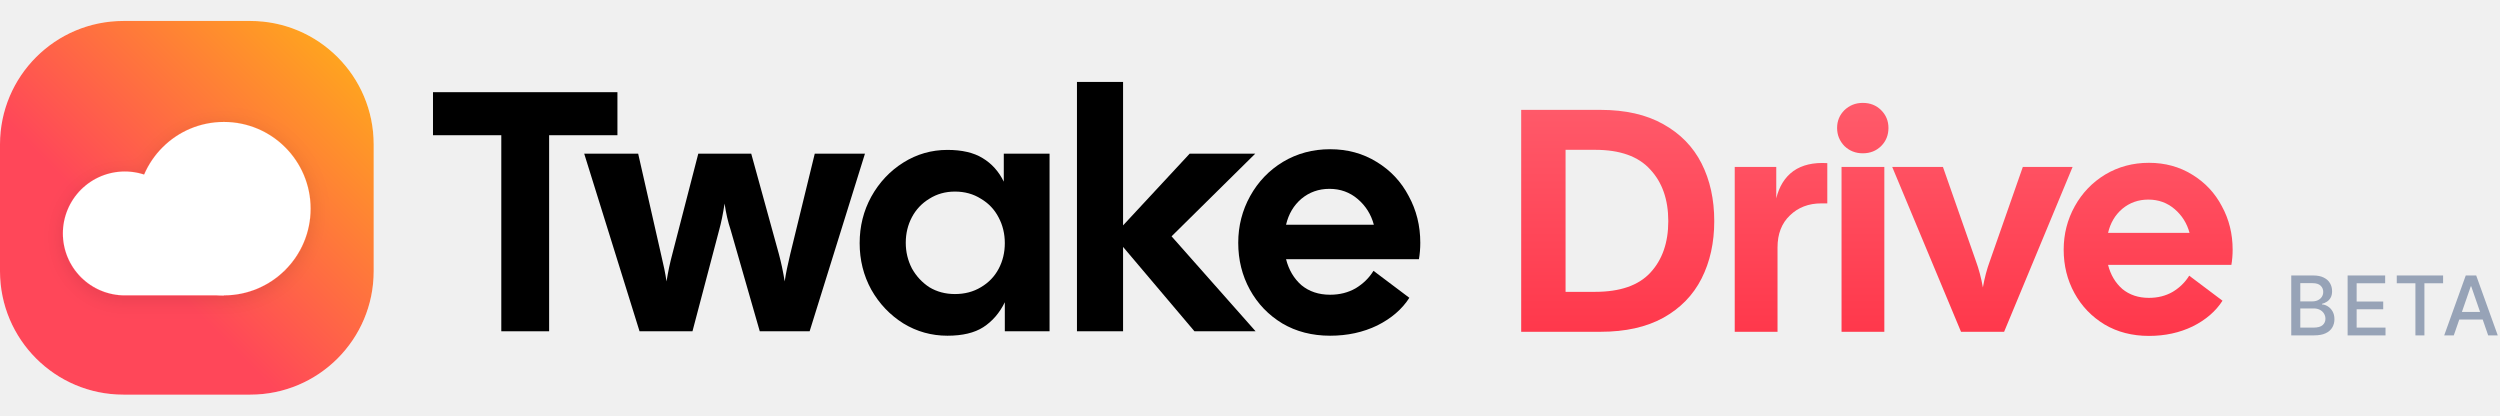
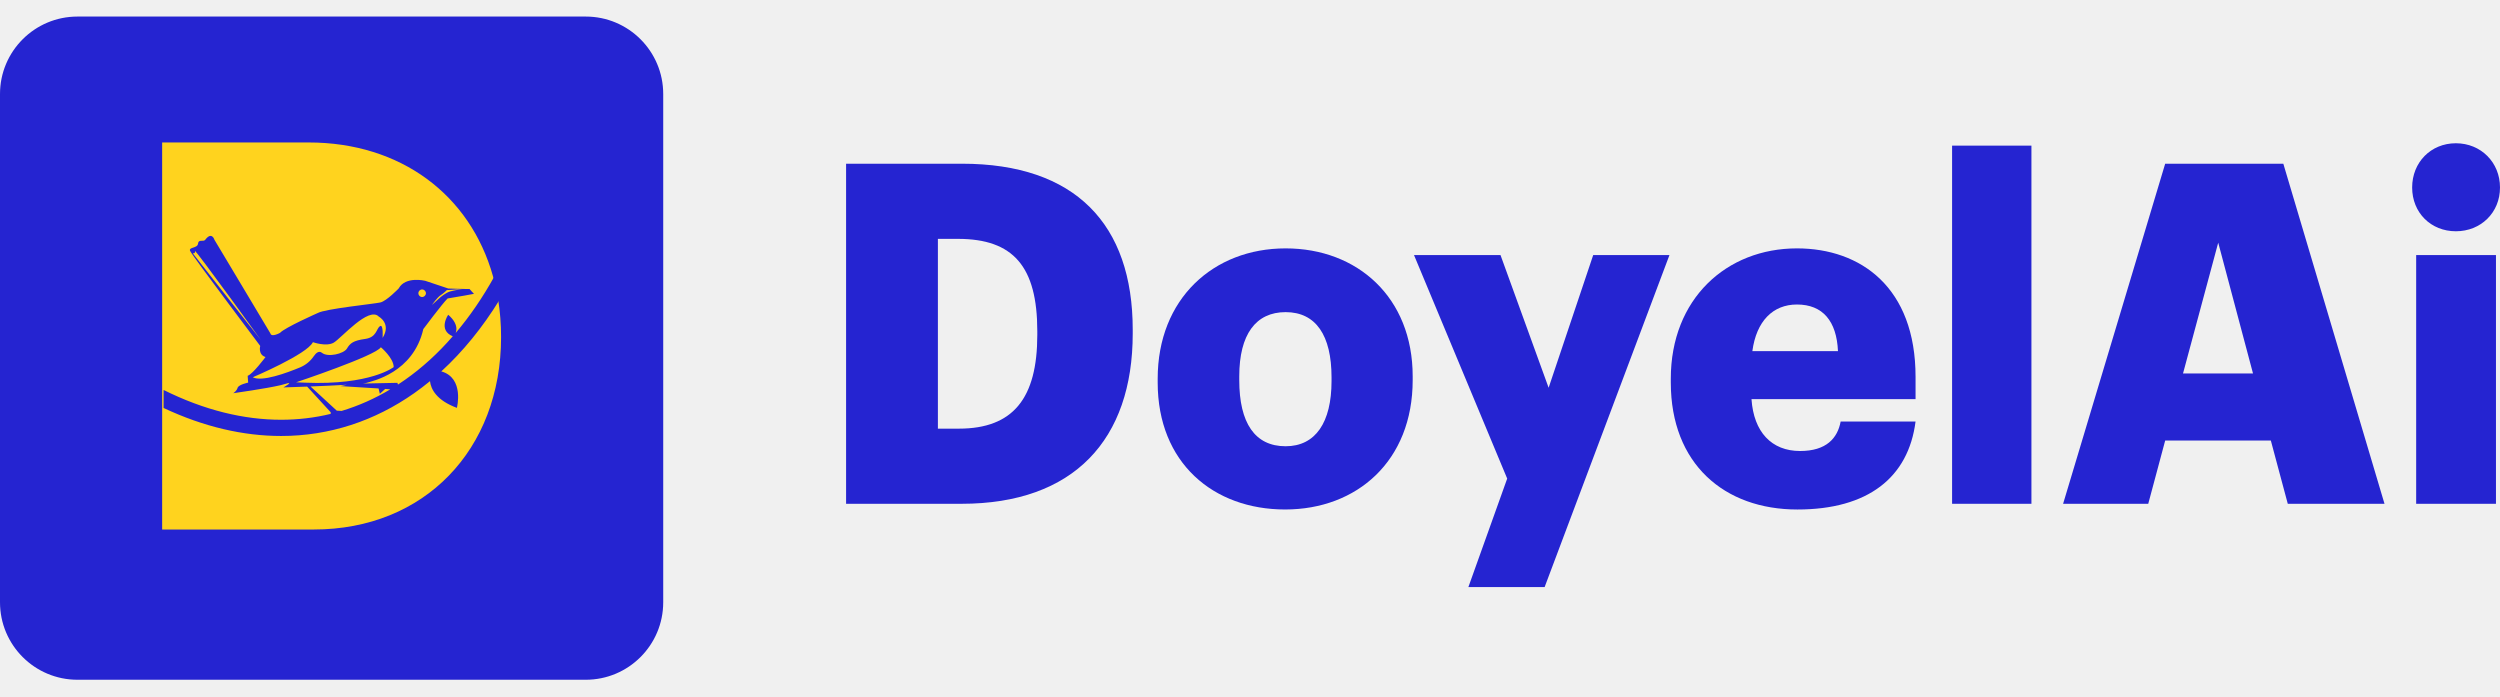
- <svg xmlns="http://www.w3.org/2000/svg" width="1312" height="218" viewBox="0 0 1312 218" fill="none">
-   <path d="M798.32 57.66H839.913C853.001 57.66 863.981 60.156 872.855 65.147C881.839 70.138 888.549 77.015 892.986 85.777C897.422 94.539 899.64 104.632 899.64 116.056C899.64 127.37 897.422 137.407 892.986 146.17C888.549 154.932 881.839 161.809 872.855 166.8C863.981 171.68 853.001 174.12 839.913 174.12H798.32V57.66ZM837.085 153.157C850.173 153.157 859.822 149.83 866.033 143.175C872.355 136.409 875.517 127.37 875.517 116.056C875.517 104.743 872.355 95.704 866.033 88.938C859.822 82.061 850.173 78.623 837.085 78.623H821.612V153.157H837.085Z" fill="url(#paint0_linear_58327_635)" />
-   <path d="M910.387 87.607H932.182V104.078C933.734 97.756 936.729 92.986 941.166 89.77C945.713 86.553 951.647 85.167 958.967 85.611V106.74H955.806C949.151 106.74 943.661 108.847 939.335 113.062C935.01 117.166 932.847 122.767 932.847 129.865V174.12H910.387V87.607Z" fill="url(#paint1_linear_58327_635)" />
-   <path d="M966.44 87.607H988.9V174.12H966.44V87.607ZM964.11 67.143C964.11 63.483 965.386 60.378 967.937 57.827C970.599 55.276 973.815 54 977.587 54C981.469 54 984.685 55.276 987.236 57.827C989.787 60.378 991.063 63.483 991.063 67.143C991.063 70.914 989.787 74.076 987.236 76.626C984.685 79.177 981.469 80.453 977.587 80.453C973.815 80.453 970.599 79.177 967.937 76.626C965.386 73.965 964.11 70.803 964.11 67.143Z" fill="url(#paint2_linear_58327_635)" />
-   <path d="M993.033 87.607H1019.65L1036.96 137.019C1038.51 141.234 1039.73 145.837 1040.62 150.828C1041.5 145.837 1042.72 141.234 1044.28 137.019L1061.58 87.607H1087.7L1051.76 174.12H1029.14L993.033 87.607Z" fill="url(#paint3_linear_58327_635)" />
-   <path d="M1127.77 176.283C1119.01 176.283 1111.24 174.286 1104.48 170.293C1097.71 166.19 1092.44 160.699 1088.67 153.823C1084.9 146.946 1083.02 139.348 1083.02 131.03C1083.02 122.822 1084.96 115.225 1088.84 108.237C1092.72 101.249 1098.05 95.704 1104.81 91.6C1111.69 87.496 1119.34 85.444 1127.77 85.444C1136.2 85.444 1143.74 87.496 1150.4 91.6C1157.16 95.704 1162.38 101.249 1166.04 108.237C1169.81 115.114 1171.69 122.711 1171.69 131.03C1171.69 133.803 1171.47 136.465 1171.03 139.016H1106.31C1107.64 144.229 1110.14 148.443 1113.8 151.66C1117.57 154.765 1122.22 156.318 1127.77 156.318C1132.43 156.318 1136.59 155.265 1140.25 153.157C1143.91 150.939 1146.79 148.111 1148.9 144.672L1166.37 157.816C1162.82 163.361 1157.61 167.853 1150.73 171.292C1143.85 174.619 1136.2 176.283 1127.77 176.283ZM1149.07 122.212C1147.73 117.221 1145.13 113.062 1141.25 109.734C1137.36 106.407 1132.76 104.743 1127.44 104.743C1122.22 104.743 1117.68 106.351 1113.8 109.568C1110.02 112.784 1107.53 116.999 1106.31 122.212H1149.07Z" fill="url(#paint4_linear_58327_635)" />
-   <path d="M263.085 70.963H227.234V48.377H324.03V70.963H288.18V173.854H263.085V70.963Z" fill="black" />
-   <path d="M306.59 80.643H334.911L346.921 133.522C348.236 138.9 349.192 143.62 349.789 147.683C350.626 142.544 351.641 137.764 352.836 133.343L366.46 80.643H394.244L408.763 133.343C409.958 137.764 410.974 142.544 411.81 147.683C412.408 143.62 413.364 138.9 414.678 133.522L427.584 80.643H453.934L424.896 173.854H398.725L383.489 120.795C382.054 116.493 380.979 111.833 380.262 106.814C379.425 112.311 378.469 116.971 377.394 120.795L363.412 173.854H335.628L306.59 80.643Z" fill="black" />
-   <path d="M497.212 176.184C488.847 176.184 481.14 174.033 474.089 169.731C467.038 165.309 461.422 159.394 457.239 151.985C453.176 144.576 451.145 136.45 451.145 127.607C451.145 118.764 453.176 110.638 457.239 103.229C461.422 95.7 467.038 89.725 474.089 85.303C481.14 80.882 488.847 78.671 497.212 78.671C504.86 78.671 511.015 80.105 515.675 82.973C520.455 85.841 524.16 89.964 526.789 95.341V80.643H550.809V173.854H527.327V158.617C524.578 164.234 520.814 168.596 516.034 171.703C511.373 174.69 505.099 176.184 497.212 176.184ZM475.344 127.427C475.344 132.208 476.419 136.689 478.57 140.871C480.841 144.934 483.888 148.221 487.712 150.73C491.656 153.12 496.137 154.315 501.156 154.315C506.294 154.315 510.836 153.12 514.779 150.73C518.842 148.34 521.949 145.114 524.1 141.051C526.251 136.988 527.327 132.506 527.327 127.607C527.327 122.707 526.251 118.226 524.1 114.163C521.949 109.98 518.842 106.694 514.779 104.304C510.836 101.795 506.294 100.54 501.156 100.54C496.137 100.54 491.656 101.795 487.712 104.304C483.769 106.694 480.721 109.921 478.57 113.984C476.419 118.047 475.344 122.528 475.344 127.427Z" fill="black" />
-   <path d="M589.385 129.578V173.854H565.187V43H589.385V118.286L624.34 80.643H658.756L614.839 124.022L658.935 173.854H626.849L589.385 129.578Z" fill="black" />
-   <path d="M698.046 176.184C688.605 176.184 680.24 174.033 672.95 169.731C665.661 165.309 659.984 159.394 655.921 151.985C651.858 144.576 649.827 136.39 649.827 127.427C649.827 118.584 651.918 110.399 656.101 102.87C660.283 95.341 666.019 89.366 673.309 84.945C680.718 80.523 688.963 78.312 698.046 78.312C707.128 78.312 715.254 80.523 722.424 84.945C729.713 89.366 735.33 95.341 739.273 102.87C743.336 110.279 745.368 118.465 745.368 127.427C745.368 130.415 745.129 133.283 744.651 136.032H674.922C676.356 141.648 679.045 146.189 682.988 149.655C687.051 153.001 692.07 154.674 698.046 154.674C703.065 154.674 707.546 153.538 711.489 151.268C715.433 148.878 718.54 145.831 720.81 142.126L739.632 156.287C735.808 162.262 730.191 167.102 722.782 170.806C715.373 174.391 707.128 176.184 698.046 176.184ZM720.99 117.927C719.556 112.55 716.747 108.068 712.565 104.483C708.382 100.898 703.423 99.106 697.687 99.106C692.07 99.106 687.171 100.838 682.988 104.304C678.925 107.77 676.237 112.311 674.922 117.927H720.99Z" fill="black" />
-   <rect y="11" width="196.105" height="196.105" rx="64.764" fill="white" />
-   <rect y="11" width="196.105" height="196.105" rx="64.764" fill="url(#paint5_linear_58327_635)" />
-   <g filter="url(#filter0_d_58327_635)">
-     <path fill-rule="evenodd" clip-rule="evenodd" d="M98.002 122.503C98.002 121.971 97.989 121.44 97.963 120.908C97.937 120.377 97.898 119.847 97.846 119.317C97.794 118.788 97.729 118.26 97.651 117.734C97.573 117.208 97.482 116.684 97.378 116.162C97.274 115.64 97.158 115.122 97.029 114.606C96.899 114.09 96.757 113.578 96.603 113.068C96.448 112.559 96.282 112.054 96.103 111.554C95.923 111.053 95.732 110.557 95.528 110.065C95.325 109.574 95.11 109.088 94.882 108.607C94.655 108.126 94.416 107.651 94.165 107.182C93.914 106.713 93.652 106.25 93.378 105.794C93.105 105.338 92.821 104.889 92.525 104.446C92.229 104.004 91.923 103.569 91.606 103.142C91.29 102.715 90.962 102.296 90.625 101.885C90.288 101.473 89.94 101.07 89.583 100.677C89.226 100.282 88.859 99.897 88.483 99.521C88.107 99.145 87.722 98.778 87.328 98.421C86.934 98.064 86.531 97.716 86.12 97.379C85.709 97.042 85.29 96.715 84.862 96.398C84.435 96.081 84 95.775 83.558 95.479C83.115 95.183 82.666 94.899 82.21 94.626C81.754 94.352 81.291 94.09 80.822 93.84C80.353 93.588 79.878 93.349 79.397 93.122C78.916 92.895 78.43 92.68 77.939 92.476C77.448 92.272 76.951 92.081 76.451 91.901C75.95 91.722 75.445 91.556 74.936 91.401C74.427 91.247 73.914 91.105 73.398 90.976C72.882 90.846 72.364 90.73 71.842 90.626C71.32 90.522 70.796 90.432 70.27 90.353C69.744 90.276 69.216 90.21 68.687 90.158C68.157 90.106 67.627 90.067 67.096 90.041C66.565 90.015 66.033 90.002 65.501 90.002C64.969 90.002 64.438 90.015 63.907 90.041C63.375 90.067 62.845 90.106 62.316 90.158C61.786 90.21 61.258 90.276 60.732 90.353C60.206 90.432 59.682 90.522 59.161 90.626C58.639 90.73 58.12 90.846 57.604 90.976C57.088 91.105 56.576 91.247 56.067 91.401C55.558 91.556 55.053 91.722 54.552 91.901C54.051 92.081 53.555 92.272 53.063 92.476C52.572 92.68 52.086 92.895 51.605 93.122C51.124 93.349 50.649 93.588 50.18 93.84C49.711 94.09 49.248 94.352 48.792 94.626C48.336 94.899 47.887 95.183 47.444 95.479C47.002 95.775 46.568 96.081 46.14 96.398C45.713 96.715 45.294 97.042 44.883 97.379C44.471 97.716 44.069 98.064 43.675 98.421C43.281 98.778 42.895 99.145 42.519 99.521C42.143 99.897 41.777 100.282 41.419 100.677C41.062 101.07 40.715 101.473 40.377 101.885C40.04 102.296 39.713 102.715 39.396 103.142C39.079 103.569 38.773 104.004 38.477 104.446C38.182 104.889 37.897 105.338 37.624 105.794C37.35 106.25 37.088 106.713 36.838 107.182C36.587 107.651 36.348 108.126 36.12 108.607C35.893 109.088 35.678 109.574 35.474 110.065C35.27 110.557 35.079 111.053 34.9 111.554C34.721 112.054 34.554 112.559 34.4 113.068C34.245 113.578 34.103 114.09 33.974 114.606C33.845 115.122 33.728 115.64 33.624 116.162C33.521 116.684 33.43 117.208 33.352 117.734C33.274 118.26 33.209 118.788 33.157 119.317C33.104 119.847 33.065 120.377 33.039 120.908C33.013 121.44 33 121.971 33 122.503C33 123.035 33.013 123.566 33.039 124.098C33.065 124.629 33.104 125.159 33.157 125.689C33.209 126.218 33.274 126.746 33.352 127.272C33.43 127.798 33.521 128.322 33.624 128.844C33.728 129.365 33.845 129.884 33.974 130.4C34.103 130.916 34.245 131.429 34.4 131.938C34.554 132.447 34.721 132.952 34.9 133.452C35.079 133.953 35.27 134.449 35.474 134.941C35.678 135.432 35.893 135.918 36.12 136.399C36.348 136.88 36.587 137.355 36.838 137.824C37.088 138.293 37.35 138.756 37.624 139.212C37.897 139.668 38.182 140.118 38.477 140.56C38.773 141.002 39.079 141.437 39.396 141.864C39.713 142.291 40.04 142.71 40.377 143.122C40.715 143.533 41.062 143.935 41.419 144.329C41.777 144.724 42.143 145.109 42.519 145.485C42.895 145.861 43.281 146.227 43.675 146.585C44.069 146.942 44.471 147.289 44.883 147.627C45.294 147.964 45.713 148.291 46.14 148.608C46.568 148.925 47.002 149.231 47.444 149.527C47.887 149.822 48.336 150.107 48.792 150.38C49.248 150.653 49.711 150.916 50.18 151.166C50.649 151.417 51.124 151.656 51.605 151.884C52.086 152.111 52.572 152.327 53.063 152.53C53.555 152.734 54.051 152.925 54.552 153.104C55.053 153.283 55.558 153.45 56.067 153.605C56.576 153.759 57.088 153.901 57.604 154.03C58.12 154.159 58.639 154.276 59.161 154.38C59.682 154.483 60.206 154.574 60.732 154.652C61.258 154.73 61.786 154.796 62.316 154.848C62.845 154.9 63.375 154.939 63.907 154.965C64.438 154.991 64.969 155.004 65.501 155.004H117.503V122.503H98.002Z" fill="white" />
-     <path d="M117.498 155.003C142.628 155.003 163 134.632 163 109.502C163 84.372 142.628 64 117.498 64C92.368 64 71.996 84.372 71.996 109.502C71.996 134.632 92.368 155.003 117.498 155.003Z" fill="white" />
+ <svg xmlns="http://www.w3.org/2000/svg" width="122" height="34" viewBox="0 0 122 34" fill="none">
+   <path d="M41.288 7.989H46.944C52.471 7.989 55.277 10.938 55.277 16.09V16.276C55.277 21.451 52.406 24.585 46.923 24.585H41.289V7.989H41.288ZM46.791 20.918C49.445 20.918 50.62 19.432 50.62 16.345V16.16C50.62 13.003 49.445 11.657 46.748 11.657H45.769V20.919H46.791V20.918Z" fill="#2524D1" />
+   <path d="M56.495 18.666V18.481C56.495 14.581 59.214 12.121 62.738 12.121C66.241 12.121 68.939 14.511 68.939 18.365V18.55C68.939 22.496 66.219 24.863 62.716 24.863C59.214 24.864 56.495 22.589 56.495 18.666ZM64.979 18.597V18.412C64.979 16.37 64.218 15.232 62.738 15.232C61.281 15.232 60.476 16.323 60.476 18.366V18.551C60.476 20.64 61.237 21.777 62.738 21.777C64.196 21.777 64.979 20.617 64.979 18.597Z" fill="#2524D1" />
+   <path d="M73.551 23.355L69.003 12.446H73.224L75.573 18.922L77.749 12.446H81.47L75.378 28.648H71.657L73.551 23.355Z" fill="#2524D1" />
+   <path d="M81.535 18.666V18.481C81.535 14.581 84.254 12.121 87.691 12.121C90.803 12.121 93.479 14.025 93.479 18.388V19.479H85.473C85.581 21.08 86.451 22.009 87.844 22.009C89.128 22.009 89.672 21.383 89.824 20.57H93.479C93.13 23.309 91.151 24.864 87.714 24.864C84.145 24.864 81.535 22.636 81.535 18.666ZM89.693 17.135C89.628 15.672 88.954 14.86 87.691 14.86C86.516 14.86 85.712 15.672 85.515 17.135H89.693Z" fill="#2524D1" />
+   <path d="M95.262 7.107H99.134V24.585H95.262V7.107Z" fill="#2524D1" />
+   <path d="M105.661 7.989H111.426L116.364 24.586H111.644L110.817 21.499H105.661L104.834 24.586H100.679L105.661 7.989ZM106.531 18.226H109.947L108.249 11.842L106.531 18.226Z" fill="#2524D1" />
+   <path d="M117.713 9.15C117.713 7.92 118.627 6.991 119.846 6.991C121.065 6.991 122 7.92 122 9.15C122 10.38 121.065 11.286 119.846 11.286C118.627 11.286 117.713 10.38 117.713 9.15ZM117.909 12.446H121.803V24.585H117.909V12.446Z" fill="#2524D1" />
+   <g clip-path="url(#clip0_13119_12536)">
+     <path d="M30.963 33.173H1.403C0.629 33.173 0 32.545 0 31.77V2.211C0 1.437 0.628 0.808 1.403 0.808H30.963C31.737 0.808 32.365 1.436 32.365 2.211V31.771C32.365 32.545 31.738 33.173 30.963 33.173Z" fill="#2524D1" />
+     <path d="M24.453 16.447C24.453 21.96 20.701 25.84 15.314 25.84H7.913V6.952H15.059C19.558 6.952 22.947 9.513 24.059 13.484C24.163 13.854 24.247 14.234 24.311 14.627C24.404 15.21 24.453 15.817 24.453 16.447Z" fill="#FFD31E" />
+     <path d="M21.534 18.123C21.537 18.123 21.537 18.123 21.539 18.12C22.592 17.155 23.547 15.983 24.382 14.626C24.318 14.233 24.235 13.854 24.129 13.484C23.559 14.512 22.926 15.437 22.237 16.249C22.257 16.194 22.273 16.128 22.273 16.054C22.273 15.869 22.183 15.629 21.873 15.361C21.873 15.361 21.357 16.102 22.095 16.411C21.374 17.244 20.594 17.953 19.763 18.536C19.652 18.617 19.538 18.692 19.421 18.768L19.394 18.682L17.688 18.718L17.718 18.715C17.772 18.71 17.812 18.702 17.832 18.698C18.161 18.601 20.164 18.204 20.658 16.059C20.658 16.059 21.58 14.823 21.843 14.565L22.666 14.425L23.066 14.351L23.13 14.338L23 14.202V14.199L22.914 14.104L22.613 14.101H22.579L22.557 14.098H22.523L21.881 14.08H21.878L20.751 13.703C20.751 13.703 19.787 13.465 19.455 14.077C19.455 14.077 18.868 14.69 18.561 14.76C18.257 14.831 15.877 15.067 15.502 15.277C15.502 15.277 13.9 15.985 13.664 16.244C13.664 16.244 13.241 16.48 13.194 16.267L11.685 13.741L10.464 11.701C10.464 11.701 10.338 11.276 10.016 11.701C9.927 11.82 9.687 11.652 9.664 11.891C9.638 12.124 9.203 12.051 9.274 12.238C9.309 12.337 10.272 13.638 11.168 14.838C11.96 15.899 12.699 16.882 12.699 16.882C12.699 16.882 12.58 17.305 12.957 17.423C12.957 17.423 12.347 18.246 12.086 18.34L12.11 18.672C12.11 18.672 11.641 18.766 11.594 18.928C11.545 19.093 11.381 19.189 11.381 19.189C11.381 19.189 12.983 18.964 13.693 18.797C13.777 18.779 13.845 18.758 13.9 18.741C14.419 18.576 13.829 18.906 13.829 18.906C13.829 18.906 14.333 18.891 14.989 18.866L16.141 20.122L16.136 20.198C15.354 20.388 14.546 20.484 13.718 20.484C11.9 20.484 9.971 20.02 7.983 19.03V19.909C9.943 20.831 11.875 21.276 13.718 21.276C16.075 21.276 18.286 20.545 20.22 19.182C20.478 19 20.734 18.805 20.984 18.6C21.006 18.801 21.088 19.036 21.286 19.263C21.483 19.494 21.8 19.719 22.296 19.904C22.296 19.905 22.673 18.444 21.534 18.123ZM21.235 14.674C21.276 14.626 21.319 14.575 21.362 14.53C21.417 14.471 21.471 14.423 21.521 14.393C21.656 14.304 21.79 14.175 21.848 14.117L21.813 14.157L22.01 14.144L22.567 14.109C22.466 14.122 22.154 14.169 21.967 14.223C21.751 14.284 21.496 14.501 21.466 14.53C21.463 14.533 21.461 14.533 21.461 14.533L21.324 14.659L21.081 14.88C21.08 14.879 21.147 14.783 21.235 14.674ZM20.599 14.125C20.701 14.125 20.785 14.209 20.785 14.31C20.785 14.411 20.701 14.495 20.599 14.495C20.498 14.495 20.417 14.411 20.417 14.31C20.417 14.208 20.498 14.125 20.599 14.125ZM11.227 14.679L9.409 12.363C9.409 12.363 9.541 12.378 9.516 12.256C9.498 12.17 10.409 13.401 11.27 14.578L12.728 16.588L11.227 14.679ZM12.335 18.411C12.335 18.411 14.981 17.292 15.27 16.698C15.27 16.698 15.917 16.93 16.283 16.723C16.645 16.515 17.994 14.93 18.488 15.452C18.488 15.452 19.111 15.789 18.67 16.49C18.67 16.49 18.721 15.789 18.539 15.918C18.359 16.048 18.384 16.463 17.815 16.541C17.243 16.62 17.086 16.748 16.931 17.009C16.777 17.267 15.997 17.45 15.711 17.217C15.564 17.097 15.419 17.227 15.311 17.384C15.149 17.622 14.924 17.809 14.658 17.923C13.979 18.206 12.774 18.646 12.335 18.411ZM14.873 18.674L14.45 18.656C14.45 18.656 18.333 17.36 18.586 16.945C18.586 16.945 19.212 17.471 19.212 17.914C19.212 17.915 18.08 18.809 14.873 18.674ZM16.67 20.054L16.435 20.041L15.153 18.86C15.733 18.837 16.399 18.807 16.928 18.776L16.612 18.842L18.475 18.957L18.536 19.218L18.797 18.98L19.045 19C18.288 19.454 17.493 19.806 16.67 20.054Z" fill="#2524D1" />
  </g>
-   <path d="M1202.45 176V144.568H1213.96C1216.19 144.568 1218.04 144.936 1219.5 145.673C1220.97 146.399 1222.06 147.387 1222.79 148.635C1223.52 149.873 1223.88 151.27 1223.88 152.825C1223.88 154.135 1223.64 155.24 1223.16 156.14C1222.68 157.03 1222.03 157.746 1221.22 158.289C1220.43 158.821 1219.55 159.21 1218.58 159.455V159.762C1219.63 159.813 1220.65 160.151 1221.64 160.775C1222.64 161.389 1223.47 162.264 1224.12 163.4C1224.78 164.535 1225.11 165.917 1225.11 167.543C1225.11 169.15 1224.73 170.592 1223.97 171.871C1223.22 173.14 1222.07 174.148 1220.5 174.895C1218.94 175.632 1216.94 176 1214.5 176H1202.45ZM1207.2 171.933H1214.04C1216.31 171.933 1217.94 171.493 1218.92 170.613C1219.9 169.733 1220.39 168.633 1220.39 167.313C1220.39 166.321 1220.14 165.41 1219.64 164.581C1219.14 163.753 1218.43 163.093 1217.49 162.601C1216.57 162.11 1215.48 161.865 1214.21 161.865H1207.2V171.933ZM1207.2 158.166H1213.55C1214.61 158.166 1215.57 157.961 1216.42 157.552C1217.28 157.143 1217.96 156.57 1218.46 155.833C1218.97 155.086 1219.23 154.206 1219.23 153.193C1219.23 151.894 1218.77 150.804 1217.86 149.924C1216.95 149.044 1215.56 148.604 1213.67 148.604H1207.2V158.166ZM1232.03 176V144.568H1251.73V148.65H1236.77V158.227H1250.71V162.295H1236.77V171.918H1251.92V176H1232.03ZM1257.82 148.65V144.568H1282.14V148.65H1272.33V176H1267.61V148.65H1257.82ZM1287.75 176H1282.72L1294.03 144.568H1299.51L1310.82 176H1305.79L1296.9 150.277H1296.66L1287.75 176ZM1288.6 163.691H1304.93V167.682H1288.6V163.691Z" fill="#97A3B7" />
  <defs>
-     <filter id="filter0_d_58327_635" x="23" y="56" width="150" height="111.004" filterUnits="userSpaceOnUse" color-interpolation-filters="sRGB">
-       <feFlood flood-opacity="0" result="BackgroundImageFix" />
-       <feColorMatrix in="SourceAlpha" type="matrix" values="0 0 0 0 0 0 0 0 0 0 0 0 0 0 0 0 0 0 127 0" result="hardAlpha" />
-       <feOffset dy="2" />
-       <feGaussianBlur stdDeviation="5" />
-       <feComposite in2="hardAlpha" operator="out" />
-       <feColorMatrix type="matrix" values="0 0 0 0 0 0 0 0 0 0 0 0 0 0 0 0 0 0 0.1 0" />
-       <feBlend mode="normal" in2="BackgroundImageFix" result="effect1_dropShadow_58327_635" />
-       <feBlend mode="normal" in="SourceGraphic" in2="effect1_dropShadow_58327_635" result="shape" />
-     </filter>
-     <linearGradient id="paint0_linear_58327_635" x1="970.502" y1="23" x2="970.502" y2="191.5" gradientUnits="userSpaceOnUse">
-       <stop stop-color="#FF6372" />
-       <stop offset="1" stop-color="#FF3347" />
-     </linearGradient>
-     <linearGradient id="paint1_linear_58327_635" x1="970.502" y1="23" x2="970.502" y2="191.5" gradientUnits="userSpaceOnUse">
-       <stop stop-color="#FF6372" />
-       <stop offset="1" stop-color="#FF3347" />
-     </linearGradient>
-     <linearGradient id="paint2_linear_58327_635" x1="970.502" y1="23" x2="970.502" y2="191.5" gradientUnits="userSpaceOnUse">
-       <stop stop-color="#FF6372" />
-       <stop offset="1" stop-color="#FF3347" />
-     </linearGradient>
-     <linearGradient id="paint3_linear_58327_635" x1="970.502" y1="23" x2="970.502" y2="191.5" gradientUnits="userSpaceOnUse">
-       <stop stop-color="#FF6372" />
-       <stop offset="1" stop-color="#FF3347" />
-     </linearGradient>
-     <linearGradient id="paint4_linear_58327_635" x1="970.502" y1="23" x2="970.502" y2="191.5" gradientUnits="userSpaceOnUse">
-       <stop stop-color="#FF6372" />
-       <stop offset="1" stop-color="#FF3347" />
-     </linearGradient>
-     <linearGradient id="paint5_linear_58327_635" x1="21.5" y1="188.5" x2="235.5" y2="-26" gradientUnits="userSpaceOnUse">
-       <stop offset="0.248" stop-color="#FF4759" />
-       <stop offset="1" stop-color="#FFD600" />
-     </linearGradient>
+     <clipPath id="clip0_13119_12536">
+       <rect y="0.808" width="32.365" height="32.364" rx="3.781" fill="white" />
+     </clipPath>
  </defs>
</svg>
